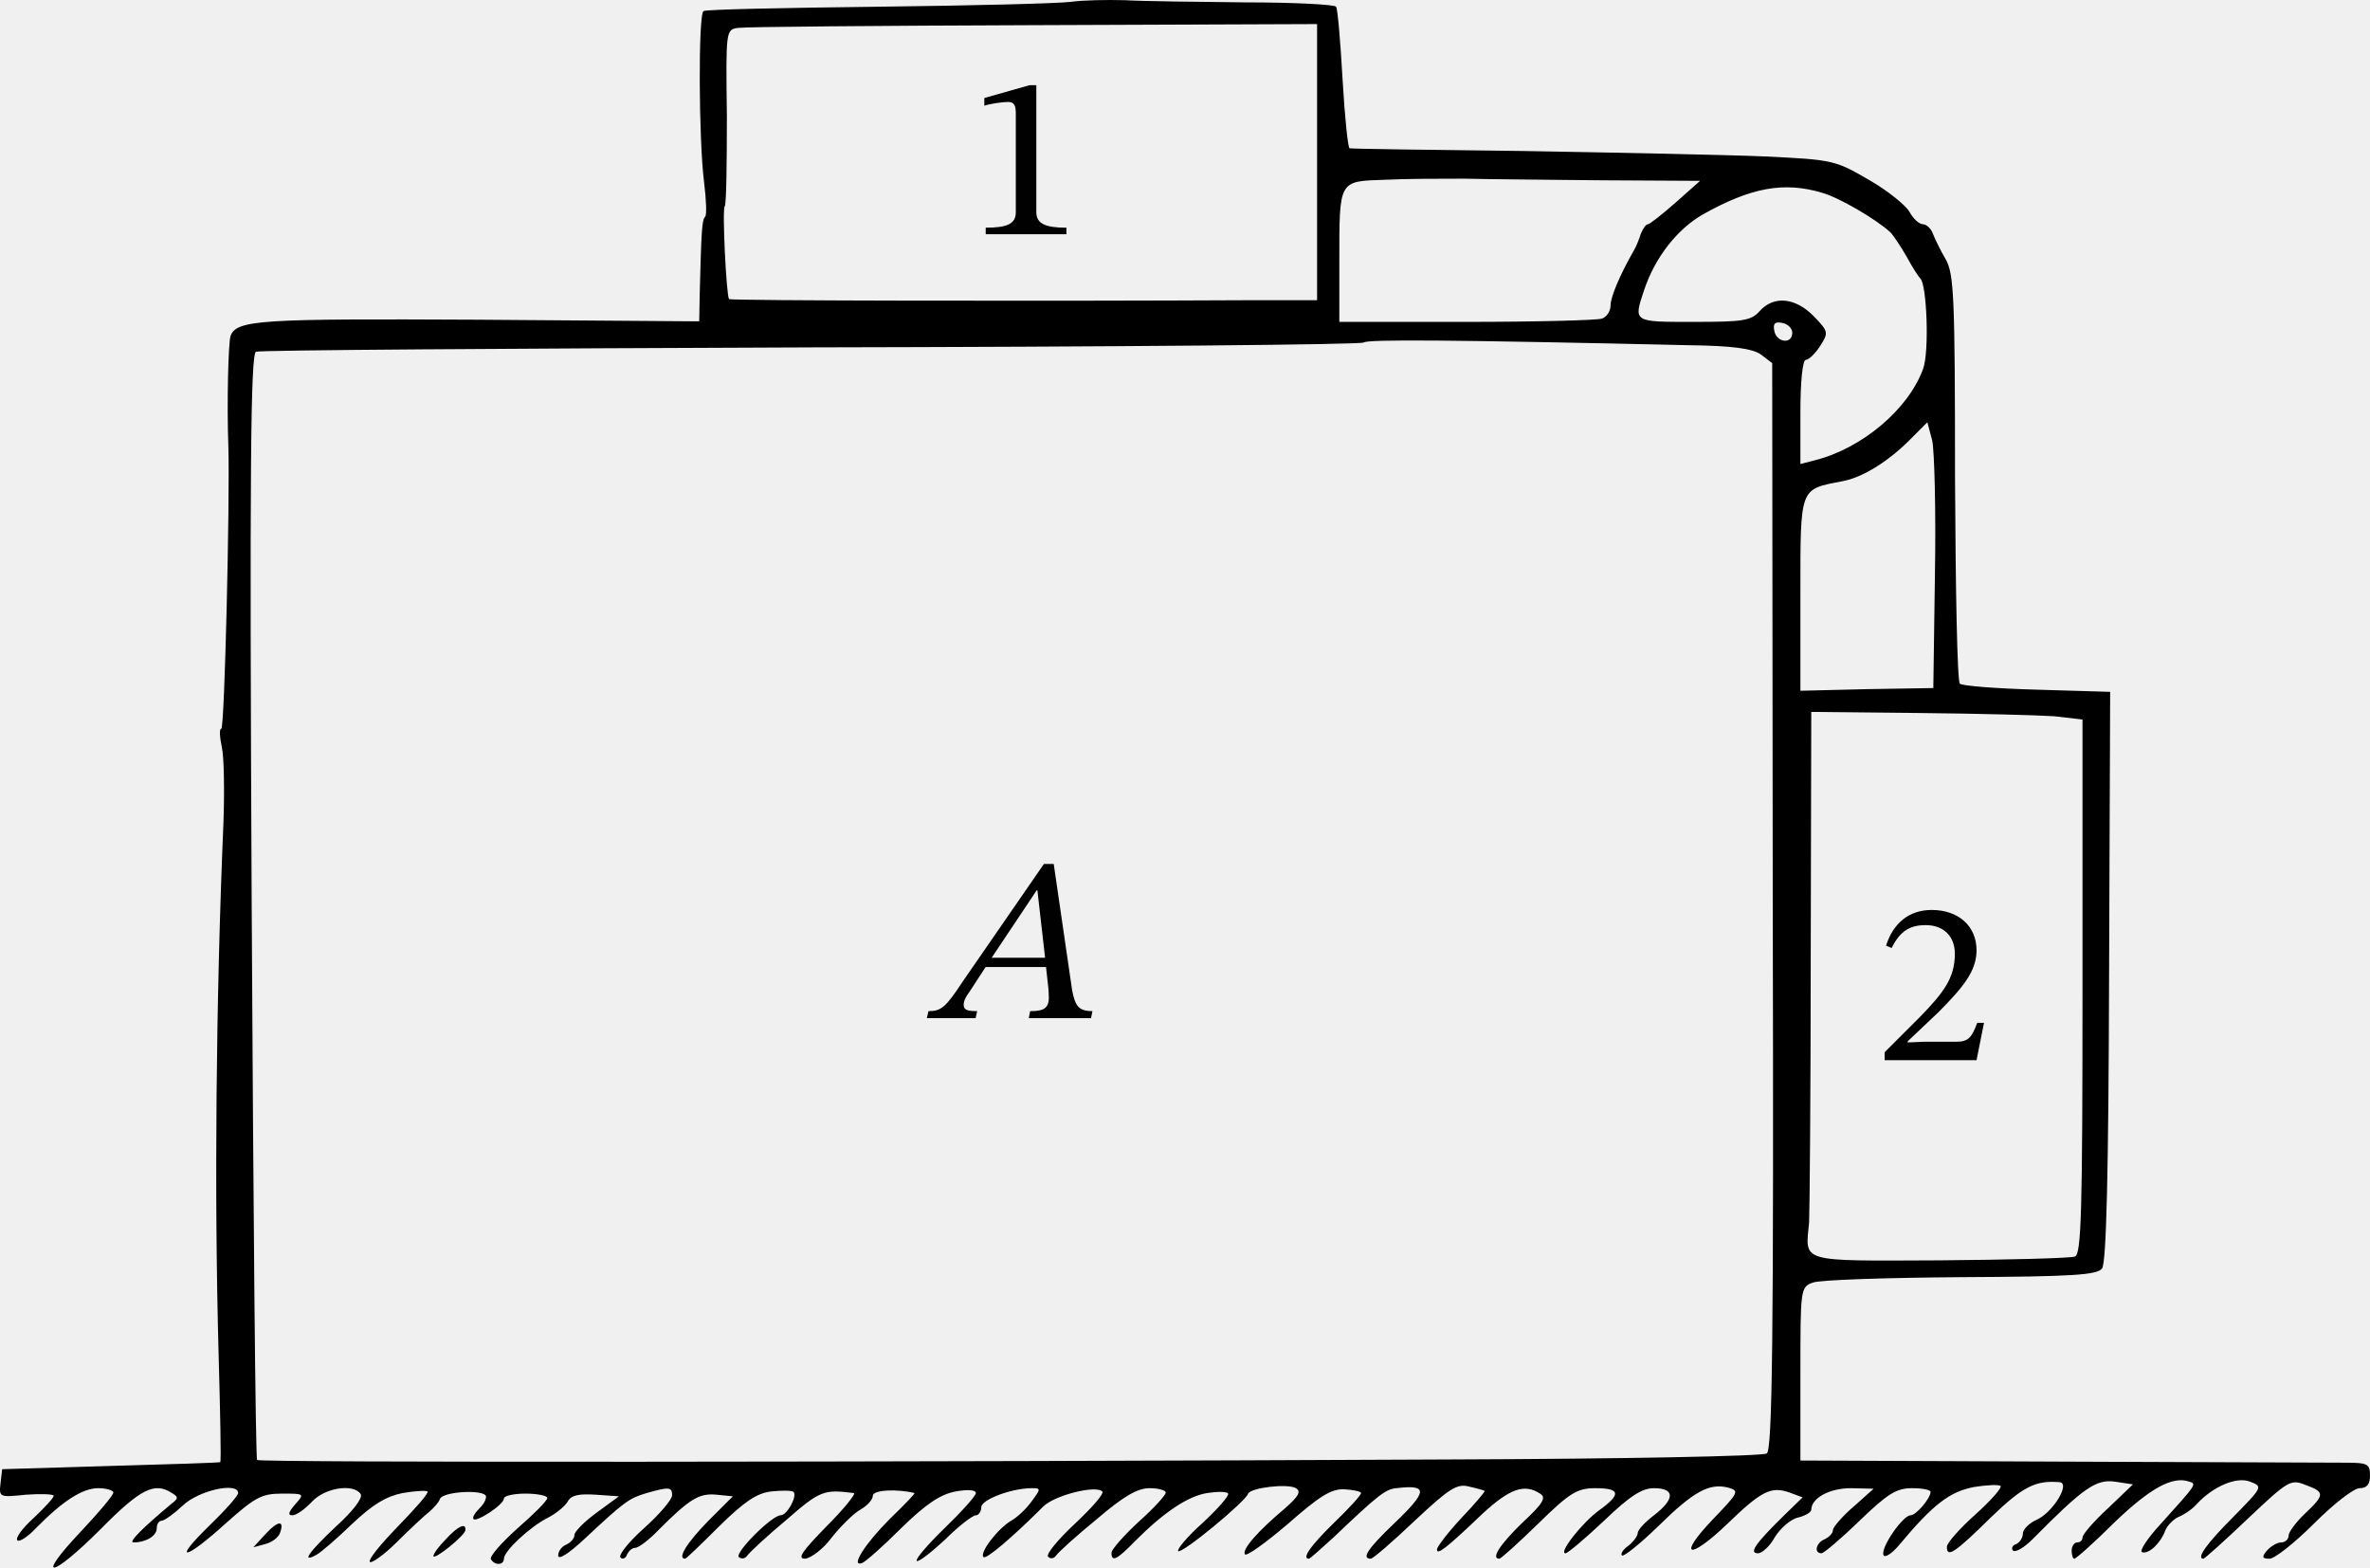
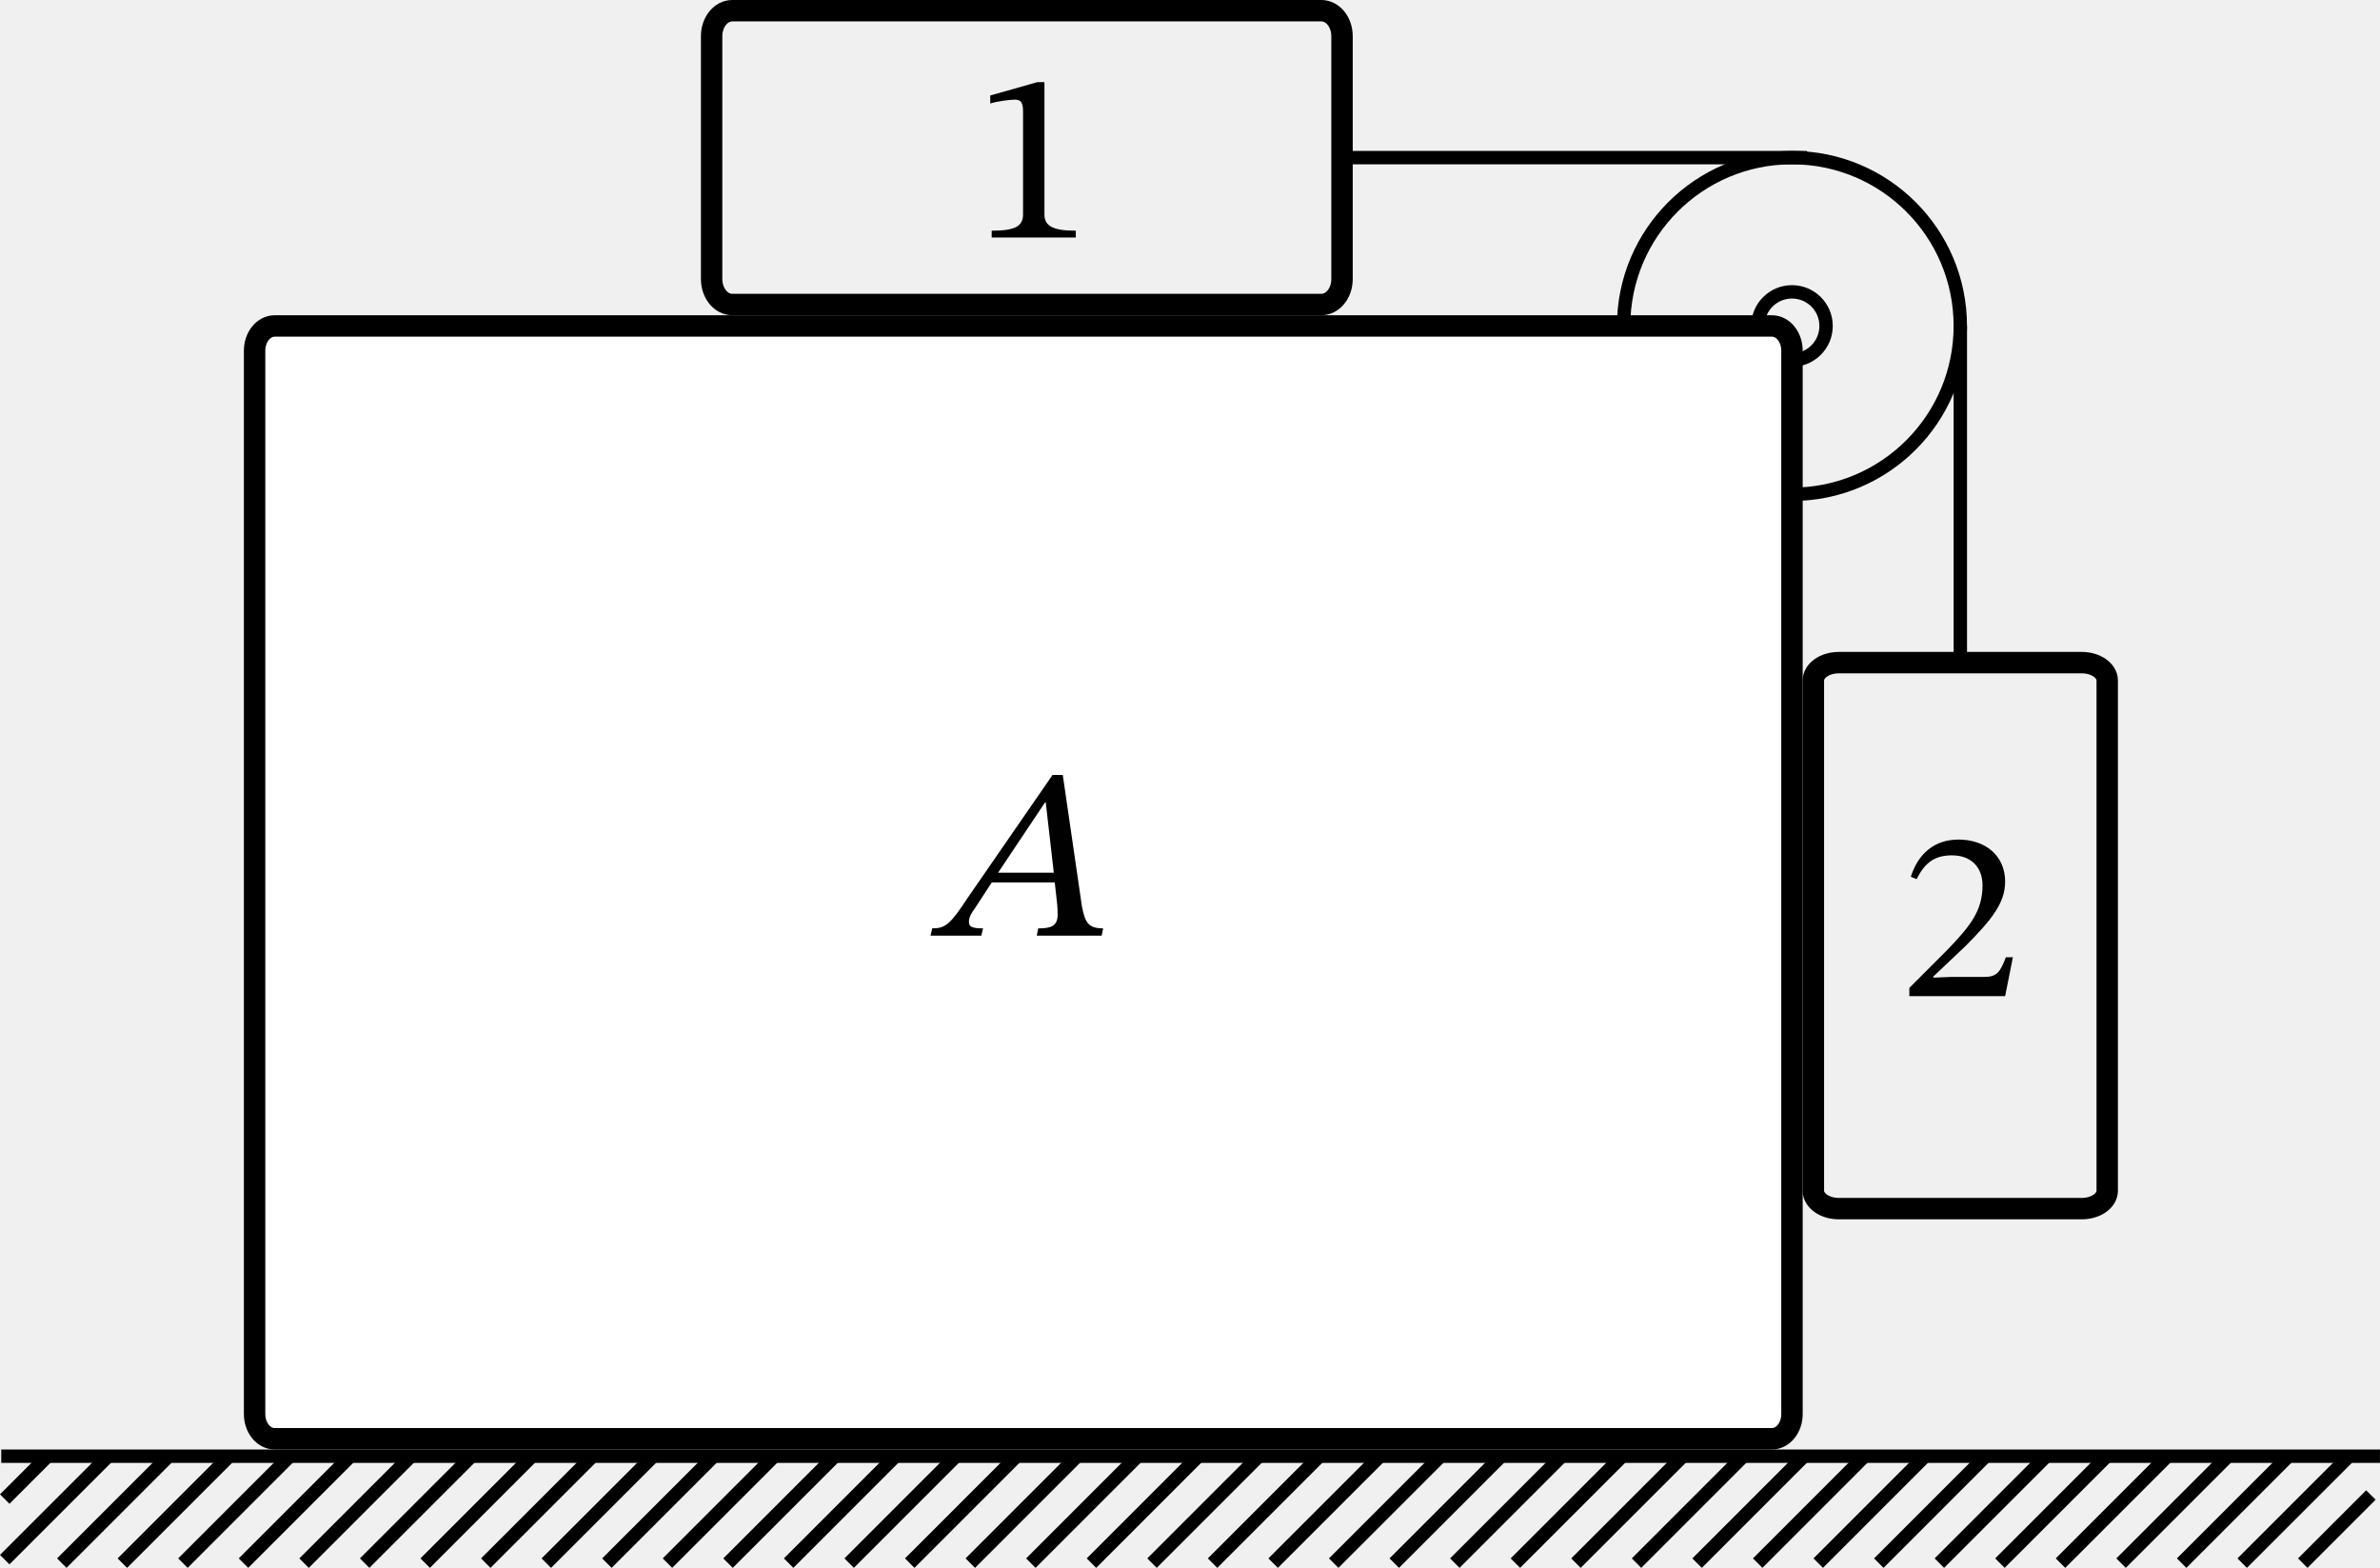
- <svg xmlns="http://www.w3.org/2000/svg" width="582.53" height="385.288" preserveAspectRatio="xMidYMid" version="1.0" viewBox="0 0 436.898 288.966">
-   <path d="M197.398.338c-2.2.3-18.2.7-35.5.9-17.3.2-31.8.5-32.2.8-1 .5-.9 23.8.1 31.6.4 3.2.5 6 .2 6.3-.6.6-.7 2.5-1 13.9l-.1 5.4-40.7-.3c-40.2-.2-44.6 0-45.7 3-.4 1.2-.7 12.2-.4 20.4.3 10-.7 52-1.3 52-.4 0-.3 1.5.1 3.4.4 1.8.5 8 .3 13.7-1.4 33.1-1.7 69-.9 98.1.3 10.9.5 19.9.3 20-.1.1-9.2.4-20.2.7l-20 .6-.3 2.6c-.3 2.6-.2 2.6 4.7 2.1 2.8-.2 5.1-.1 5.1.2 0 .4-1.7 2.2-3.7 4.1-2.1 1.9-3.4 3.7-3 4.1.3.4 1.9-.6 3.4-2.2 4.9-5 8.6-7.4 11.5-7.4 1.5 0 2.8.4 2.8.8 0 .5-2.7 3.7-6 7.2-8.6 9.1-5.5 8.7 3.6-.4 7.4-7.5 10-8.8 13.2-6.7 1.2.7 1.2 1 0 1.9-5.4 4.5-8.1 7.2-7.1 7.2 2.3 0 4.3-1.2 4.3-2.6 0-.8.4-1.4.9-1.4s2.3-1.3 3.9-2.8c2.9-2.8 10.2-4.4 10.2-2.3 0 .5-2.4 3.2-5.3 6-7 6.8-4.6 6.5 3-.4 5.4-4.8 6.6-5.5 10.4-5.5 4.1 0 4.2 0 2.4 2-1.2 1.4-1.4 2-.5 2 .7 0 2.3-1.1 3.6-2.5 2.4-2.6 7.7-3.4 9-1.4.4.7-1.4 3.1-4.5 5.9-5 4.7-6.6 6.9-3.7 5.3.8-.4 3.8-3 6.6-5.7 3.8-3.6 6.3-5.1 9.3-5.7 2.3-.4 4.4-.5 4.6-.3.3.3-2.2 3.1-5.4 6.4-3.2 3.3-5.6 6.2-5.2 6.6.3.3 2.6-1.3 5-3.7 2.4-2.4 5.1-4.9 6-5.6.8-.7 1.7-1.7 1.9-2.3.4-1.3 7.3-1.8 8.4-.7.3.3-.1 1.4-1 2.3-.9.9-1.5 1.8-1.2 2.1.6.6 5.6-2.7 5.6-3.8 0-.5 1.8-.9 4-.9s4 .4 4 .8c0 .5-2.5 3-5.5 5.6-3 2.7-5.2 5.2-4.9 5.7.7 1.2 2.4 1.1 2.4-.1 0-1.4 4.7-5.8 8-7.5 1.6-.8 3.3-2.2 3.8-3.1.6-1.1 2-1.4 5.1-1.2l4.3.3-4.1 3c-2.2 1.6-4.1 3.5-4.1 4.1 0 .7-.7 1.4-1.5 1.8-.8.3-1.5 1.2-1.5 2 0 .9 1.9-.3 4.8-3 7.5-7 8.2-7.5 11.5-8.5 4.2-1.2 4.7-1.1 4.7.4 0 .8-2.3 3.5-5.2 6.1-2.8 2.5-4.8 5-4.3 5.4.4.4 1 .1 1.2-.6.3-.6.9-1.2 1.5-1.2s2.6-1.5 4.3-3.3c5.8-5.8 7.5-6.8 10.7-6.5l3 .3-4.6 4.6c-3.9 4-5.7 6.9-4.2 6.9.2 0 3-2.7 6.3-6 4.6-4.5 6.9-6.1 9.6-6.4 1.9-.2 3.8-.2 4.1.1.7.8-1.2 4.3-2.4 4.3-1.6 0-8.5 6.9-7.7 7.7.5.4 1.1.3 1.5-.2.4-.6 3.6-3.6 7.2-6.6 6.3-5.5 7-5.7 12.5-5 .5 0-1.7 2.8-5 6.1-4.5 4.6-5.5 6-4 6 1.1-.1 3.4-1.8 5-4 1.7-2.1 4-4.4 5.3-5.1 1.2-.7 2.2-1.8 2.2-2.5 0-1.1 4.5-1.3 7.7-.5.1.1-1.9 2.2-4.6 4.8-4.5 4.5-7.3 8.9-5.1 8.1.5-.1 3.8-3 7.2-6.4 4.6-4.5 7.3-6.3 10.1-6.8 2.2-.4 3.7-.3 3.7.3 0 .5-2.6 3.4-5.7 6.4-3.2 3.1-5.5 5.8-5.2 6.1.3.3 2.6-1.5 5.2-3.9 2.5-2.5 5.1-4.5 5.7-4.5.5 0 1-.7 1-1.5 0-1.4 5.6-3.5 9.3-3.5 1.7 0 1.7.1 0 2.4-1 1.4-2.7 3-3.8 3.6-2.4 1.4-5.9 5.9-5.1 6.7.5.5 5.5-3.8 11-9.3 2.1-2.1 9.7-4 10.9-2.8.4.4-1.9 3-5.1 6-3.1 2.9-5.3 5.6-4.9 6 .4.5 1.1.4 1.5-.2.4-.6 3.7-3.6 7.5-6.7 4.9-4.2 7.5-5.7 9.7-5.7 1.7 0 3 .4 3 .8 0 .5-2.2 2.9-5 5.4-2.7 2.5-5 5.1-5 5.7 0 1.8 1 1.3 4.4-2.2 5.2-5.2 9.6-8.2 13.2-8.8 1.9-.3 3.7-.3 3.9.1.2.4-1.9 2.8-4.7 5.4-2.8 2.5-4.8 4.9-4.5 5.2.6.6 12.3-9 12.9-10.6.5-1.1 7.3-1.9 8.8-1 1 .6.5 1.5-2 3.7-5 4.2-8 7.6-7.4 8.5.3.4 3.8-2.1 7.9-5.6 5.8-5.1 8-6.5 10.4-6.4 1.7.1 3.1.4 3.1.7 0 .4-2.2 2.8-5 5.5-4.3 4.2-6 6.6-4.6 6.6.2 0 2.2-1.8 4.5-3.9 8.3-7.9 9.6-8.9 11.6-9.1 5.9-.7 5.9.5-.5 6.6-4.7 4.5-6 6.4-4.2 6.4.4 0 4-3.1 8.1-7 6.3-5.9 7.8-6.9 10-6.3 1.4.3 2.7.7 2.9.8.1.1-1.8 2.4-4.3 5-2.5 2.7-4.5 5.3-4.5 5.8 0 1.1 1.7-.2 8.4-6.6 5-4.6 7.7-5.6 10.6-3.7 1.2.7.6 1.8-3.3 5.4-4.1 4-5.8 6.6-4.2 6.6.3 0 3.5-2.9 7.2-6.5 5.8-5.7 7.2-6.5 10.5-6.5 4.6 0 4.8 1.1.8 4-3.1 2.2-7.7 8-6.3 8 .4 0 3.6-2.7 7.1-6 4.8-4.6 7-6 9.2-6 3.9 0 3.9 2 0 5-1.7 1.3-3 2.7-3 3.3 0 .5-.8 1.6-1.7 2.3-1 .7-1.5 1.5-1.2 1.8.3.3 3.3-2.1 6.7-5.4 6.5-6.4 9.4-8 12.9-7.1 2.1.6 1.9.9-2.8 5.8-6.7 7-4.5 7.7 2.6.9 6.3-6.1 8.1-7 11.5-5.8l2.4.9-3.5 3.4c-5.4 5.3-6.4 6.9-4.7 6.9.7 0 2.2-1.3 3.1-3 1-1.6 2.9-3.3 4.3-3.6 1.3-.3 2.4-1 2.4-1.4 0-2.2 3.4-4 7.3-4l4.2.1-3.7 3.3c-2.1 1.8-3.8 3.8-3.8 4.3 0 .6-.7 1.3-1.5 1.7-1.6.6-2.1 2.6-.6 2.6.4 0 3.6-2.7 7-6 5.2-5 6.8-6 9.7-6 1.9 0 3.4.3 3.4.7-.1 1.3-2.7 4.3-3.7 4.3-1.4 0-5.5 5.9-5 7.3.2.6 1.4-.1 2.8-1.7 6.4-7.7 9.4-9.9 13.8-10.8 2.4-.4 4.7-.5 5-.2.3.3-1.8 2.7-4.7 5.3-2.8 2.5-5.2 5.2-5.2 5.9 0 2.1 1.4 1.2 8.2-5.5 5.8-5.6 8.2-6.8 12.6-6.4 2 .2-1.2 5.5-4.2 6.9-1.4.6-2.6 1.8-2.6 2.6s-.6 1.6-1.2 1.9c-.7.2-1 .8-.6 1.2.4.4 2-.5 3.6-2.1 9.4-9.5 11.7-11.1 15.2-10.6l3.3.5-4.6 4.4c-2.6 2.4-4.7 4.8-4.7 5.4 0 .5-.4.9-1 .9-.5 0-1 .7-1 1.5s.2 1.5.5 1.5 3.7-3 7.5-6.8c6.5-6.2 10.6-8.5 13.7-7.4 1.4.4 1.3.5-5.2 7.7-2.5 2.7-4.1 5.1-3.5 5.3 1.2.4 3.4-1.6 4.3-4.1.4-.9 1.5-2 2.4-2.4 1-.4 2.5-1.4 3.3-2.3 3-3.3 7.4-5.2 9.9-4.2 2.4.9 2.3 1-3.2 6.6-4.8 4.8-6.8 7.6-5.4 7.6.2 0 3.9-3.3 8.2-7.4 7.4-7 7.9-7.3 10.6-6.2 3.6 1.3 3.6 1.8-.1 5.3-1.6 1.5-3 3.4-3 4 0 .7-.6 1.3-1.4 1.3-.7 0-1.9.7-2.6 1.5-1 1.2-.9 1.5.5 1.5.9 0 4.6-2.9 8.2-6.5 3.6-3.6 7.3-6.5 8.4-6.5 1.3 0 1.9-.7 1.9-2.3 0-2.2-.4-2.4-4.7-2.4-2.7 0-26.3-.1-52.5-.2l-47.8-.2v-16c0-15.6 0-16 2.3-16.8 1.2-.5 13.5-.9 27.2-1 20.7-.1 25.2-.4 26.1-1.6.8-1 1.2-17.6 1.3-53.9l.2-52.4-13.5-.4c-7.4-.2-13.8-.7-14.2-1.1-.5-.4-.8-17.5-.9-38 0-33.4-.2-37.5-1.7-40.2-1-1.7-2-3.8-2.4-4.8-.3-.9-1.2-1.7-1.8-1.7-.7 0-1.8-1-2.5-2.3-.7-1.2-4-3.9-7.5-5.9-6.2-3.6-6.6-3.7-19.2-4.3-7.1-.3-27.1-.7-44.4-1-17.3-.2-31.8-.4-32.1-.5-.3 0-.9-5.7-1.3-12.7-.4-7-.9-13-1.2-13.4-.2-.4-7.7-.8-16.7-.8-8.9-.1-18.9-.2-22.2-.4-3.4-.1-7.9 0-10 .3m45.4 29.6v25.4h-11.7c-39.1.2-96.5.1-96.7-.2-.5-.6-1.3-16.7-.8-17.1.3-.3.4-7.8.4-16.6-.2-15.9-.2-16 2.1-16.3 1.3-.2 25.8-.4 54.5-.5l52.2-.2zm52.6 3.3 18 .1-4.5 4c-2.5 2.2-4.8 4-5.1 4-.4 0-.9.8-1.3 1.7-.3 1-.9 2.5-1.4 3.3-2.5 4.4-4.2 8.4-4.2 10 0 1-.7 2.1-1.6 2.4-.9.3-12.1.6-25 .6h-23.4v-10.8c0-15.5-.2-15.1 8.4-15.4 3.9-.2 10.5-.2 14.6-.2 4.1.1 15.6.2 25.5.3m40.5 2.3c3.2.9 10 4.9 12.6 7.3.5.5 1.9 2.6 3 4.5 1 1.9 2.2 3.7 2.5 4 1.2 1 1.7 13.6.5 16.7-2.7 7.4-11.2 14.6-19.9 16.8l-2.7.7v-9.6c0-5.6.4-9.6 1-9.6.5 0 1.7-1.1 2.6-2.5 1.6-2.5 1.6-2.7-1.1-5.5-3.4-3.5-7.4-3.9-10-1-1.6 1.8-3.1 2-12.2 2-11.2 0-11.1.1-9.1-5.9s6.1-11.2 10.8-13.9c8.9-5 15-6.1 22-4m-5.5 25.8c0 2.2-2.9 1.8-3.3-.3-.3-1.4.1-1.8 1.5-1.5 1 .2 1.8 1 1.8 1.8m-19 2.3c7.9.1 11.6.6 13.2 1.7l2.1 1.6.1 100.1c.2 80.9-.1 100.3-1.1 100.9-.7.5-26.5 1-57.3 1.1-106 .5-220.5.6-221 .1-.3-.2-.7-46.2-1-102.2-.4-80.4-.2-101.8.8-102.1.6-.3 46.7-.6 102.4-.8 55.6-.1 101.5-.5 101.8-.9.6-.6 16-.5 60 .5m45.3 42.1-.3 21.1-12.2.2-12.3.3v-17.8c0-19.8-.2-19.3 7.6-20.8 4-.7 9-3.9 13.3-8.4l2.5-2.5.9 3.4c.4 1.9.7 12.9.5 24.5m22 26.3 5.2.6v49.2c0 41.4-.2 49.4-1.4 49.8-.8.3-12 .6-24.9.7-26.2.1-24.8.5-24.1-7 .1-1.9.3-23.9.3-48.8l.1-45.3 19.8.2c10.8.1 22.1.4 25 .6" style="fill:#000;stroke:none;stroke-width:.1" />
-   <path d="m48.998 282.738-2.3 2.5 2.2-.6c1.2-.3 2.4-1.2 2.7-2 .9-2.4-.3-2.4-2.6.1M82.198 283.738c-1.3 1.3-2.3 2.7-2.3 3.1 0 .9 5.9-3.8 5.9-4.8.1-1.4-1.4-.7-3.6 1.7" style="fill:#000;stroke:none;stroke-width:.1" />
-   <path d="m179.843 187.687.301-1.29c-1.892 0-2.494-.258-2.494-1.161 0-.817.473-1.591 1.075-2.408l2.967-4.558h11.137l.43 3.87c.043.516.086 1.118.086 1.806 0 2.15-1.333 2.45-3.44 2.45l-.258 1.29h11.481l.258-1.29c-2.58 0-3.182-.988-3.741-3.826l-3.397-23.306h-1.806l-14.878 21.543c-3.225 4.902-4.042 5.59-6.407 5.59l-.301 1.29zm2.967-11.137 8.299-12.427h.129l1.419 12.427z" aria-label="A" style="font-style:italic;font-size:43px;font-family:&quot;STIX Two Text&quot;;-inkscape-font-specification:&quot;STIX Two Text, Italic&quot;;fill:#010101;stroke-width:1.5;stroke-linejoin:bevel;stroke-miterlimit:3.2;paint-order:stroke fill markers" />
-   <path d="m364.366 195.436 1.376-6.88h-1.247c-.989 2.58-1.548 3.483-3.827 3.483h-5.977l-3.01.13v-.216l5.676-5.375c4.558-4.6 7.01-7.568 7.01-11.395 0-4.515-3.398-7.439-8.257-7.439-4.17 0-7.095 2.408-8.428 6.58l1.032.43c1.591-3.226 3.483-4.215 6.278-4.215 3.311 0 5.375 2.064 5.375 5.29 0 4.514-2.15 7.223-6.407 11.61l-6.536 6.535v1.462z" aria-label="2" style="font-size:43px;font-family:&quot;STIX Two Text&quot;;-inkscape-font-specification:&quot;STIX Two Text, Normal&quot;;fill:#010101;stroke-width:1.5;stroke-linejoin:bevel;stroke-miterlimit:3.2;paint-order:stroke fill markers" />
-   <path d="M196.59 43.178v-1.204c-3.957 0-5.548-.774-5.548-2.881V15.7h-1.247l-8.342 2.365v1.419c1.333-.43 3.526-.688 4.386-.688 1.075 0 1.42.602 1.42 2.107v18.189c0 2.15-1.506 2.88-5.548 2.88v1.205z" aria-label="1" style="font-size:43px;font-family:&quot;STIX Two Text&quot;;-inkscape-font-specification:&quot;STIX Two Text, Normal&quot;;fill:#010101;stroke-width:1.5;stroke-linejoin:bevel;stroke-miterlimit:3.2;paint-order:stroke fill markers" />
+ <svg xmlns="http://www.w3.org/2000/svg" width="444.59" height="292.87" version="1.1" viewBox="0 0 444.59 292.87">
+   <g transform="translate(.38388 -5.984)">
+     <g fill="none" stroke="#000">
+       <g stroke-linejoin="bevel">
+         <rect x="132.55" y="7.984" width="117.76" height="54.884" rx="3.854" ry="4.754" stroke-width="4" style="paint-order:fill markers stroke" />
+         <rect transform="rotate(90)" x="129.76" y="-393.25" width="101.99" height="54.892" rx="3.338" ry="4.755" stroke-width="4" style="paint-order:fill markers stroke" />
+         <path d="m365.81 131.15v-64.28" stroke-width="2.5" style="paint-order:fill markers stroke" />
+         <path d="m250.31 35.426h86.855" stroke-width="2.5" style="paint-order:fill markers stroke" />
+       </g>
+       <circle cx="334.36" cy="66.872" r="31.446" stop-color="#000000" stroke-width="2.5" style="-inkscape-stroke:none;font-variation-settings:normal" />
+       <circle cx="334.36" cy="66.872" r="6.373" stop-color="#000000" stroke-width="2.5" style="-inkscape-stroke:none;font-variation-settings:normal" />
+     </g>
+     <rect x="47.174" y="66.872" width="287.19" height="207.87" rx="3.749" ry="4.625" fill="#fff" fill-rule="evenodd" stroke="#000" stroke-linejoin="bevel" stroke-width="4" style="paint-order:fill markers stroke" />
+     <g fill="#010101" stroke-linejoin="bevel" stroke-miterlimit="3.2" stroke-width="2">
+       <path d="m182.93 180.76 0.318-1.363c-1.998 0-2.634-0.272-2.634-1.226 0-0.863 0.499-1.681 1.135-2.543l3.134-4.814h11.763l0.454 4.088c0.046 0.545 0.091 1.181 0.091 1.907 0 2.271-1.408 2.589-3.634 2.589l-0.272 1.363h12.127l0.272-1.363c-2.725 0-3.361-1.045-3.951-4.042l-3.588-24.617h-1.907l-15.715 22.755c-3.406 5.178-4.269 5.904-6.767 5.904l-0.318 1.363zm3.134-11.763 8.766-13.126h0.136l1.499 13.126z" style="paint-order:stroke fill markers" aria-label="A" />
+       <path d="m374.18 192.06 1.453-7.267h-1.317c-1.045 2.725-1.635 3.679-4.042 3.679h-6.313l-3.179 0.136v-0.227l5.995-5.677c4.814-4.86 7.403-7.994 7.403-12.036 0-4.769-3.588-7.857-8.72-7.857-4.406 0-7.494 2.543-8.902 6.949l1.09 0.454c1.68-3.406 3.679-4.451 6.631-4.451 3.497 0 5.677 2.18 5.677 5.587 0 4.769-2.271 7.63-6.767 12.263l-6.904 6.904v1.544z" style="paint-order:stroke fill markers" aria-label="2" />
+       <path d="m200.58 50.348v-1.272c-4.179 0-5.859-0.818-5.859-3.043v-24.708h-1.317l-8.811 2.498v1.499c1.408-0.454 3.724-0.727 4.633-0.727 1.135 0 1.499 0.636 1.499 2.225v19.212c0 2.271-1.589 3.043-5.859 3.043v1.272z" style="paint-order:stroke fill markers" aria-label="1" />
+     </g>
+     <g transform="translate(0 .94718)" fill="none" stroke="#000" stroke-width="2.5">
+       <path d="m-0.152 277.05h444.35z" stroke-linejoin="bevel" style="paint-order:fill markers stroke" />
+       <path d="m8.304 277.25-7.804 7.804m0 11.314 19.118-19.118m11.314 0-19.772 19.772m11.314 0 19.772-19.772m11.314 0-19.772 19.772m11.314 0 19.772-19.772m11.314 0-19.772 19.772m11.314 0 19.772-19.772m11.314 0-19.772 19.772m11.314 0 19.772-19.772m11.314 0-19.772 19.772m11.314 0 19.772-19.772m11.314 0-19.772 19.772m11.314 0 19.772-19.772m11.314 0-19.772 19.772m11.314 0 19.772-19.772m11.314 0-19.772 19.772m11.314 0 19.772-19.772m11.314 0-19.772 19.772m11.314 0 19.772-19.772m11.314 0-19.772 19.772m11.314 0 19.772-19.772m11.314 0-19.772 19.772m11.314 0 19.772-19.772m11.314 0-19.772 19.772m11.314 0 19.772-19.772m11.314 0-19.772 19.772m11.314 0 19.772-19.772m11.314 0-19.772 19.772m11.314 0 19.772-19.772m11.314 0-19.772 19.772m11.314 0 19.772-19.772m11.314 0-19.772 19.772m11.314 0 19.772-19.772m11.314 0-19.772 19.772m11.314 0 19.772-19.772m11.314 0-19.772 19.772m11.314 0 19.772-19.772m11.314 0-19.772 19.772m11.314 0 12.726-12.726" />
+     </g>
+   </g>
</svg>
